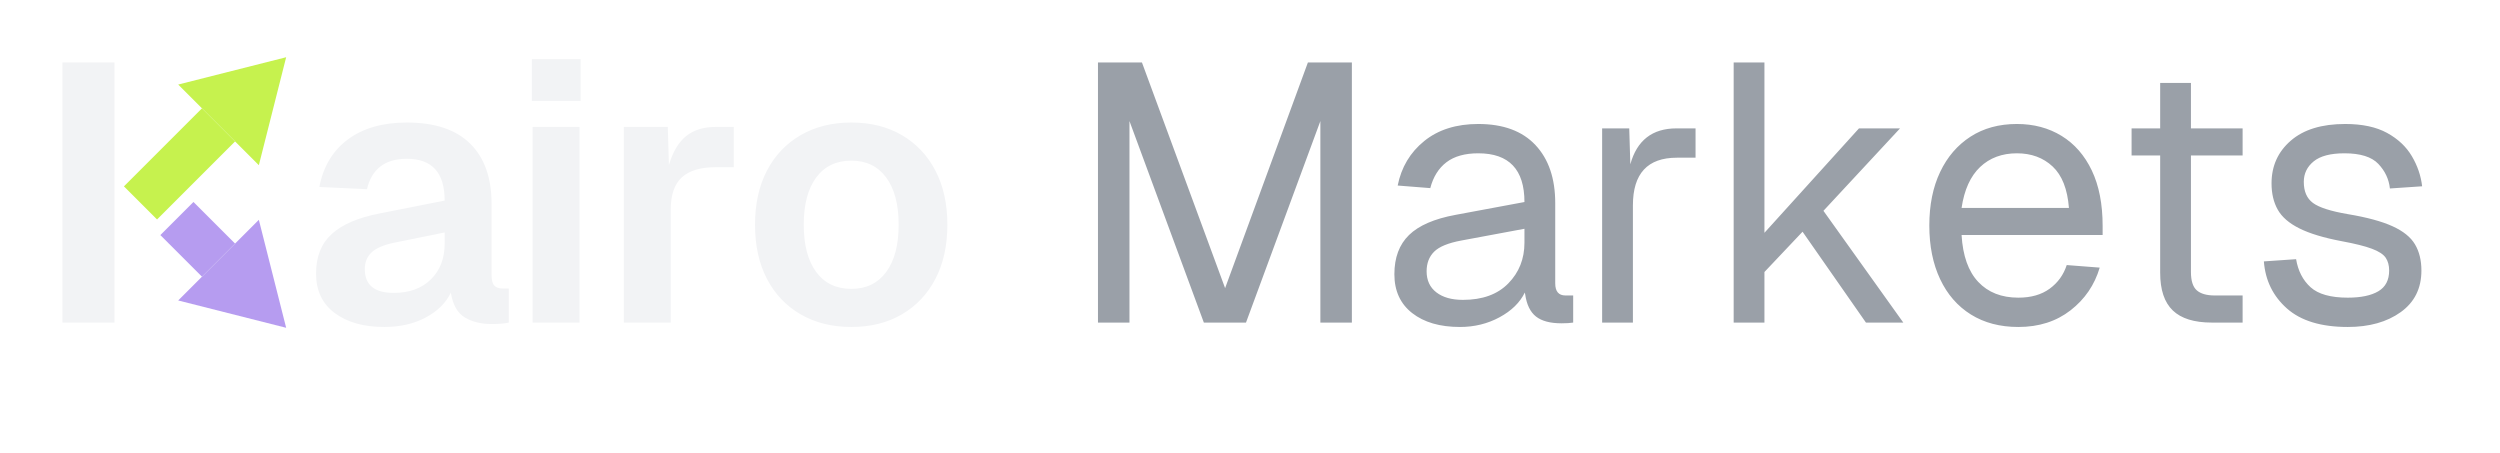
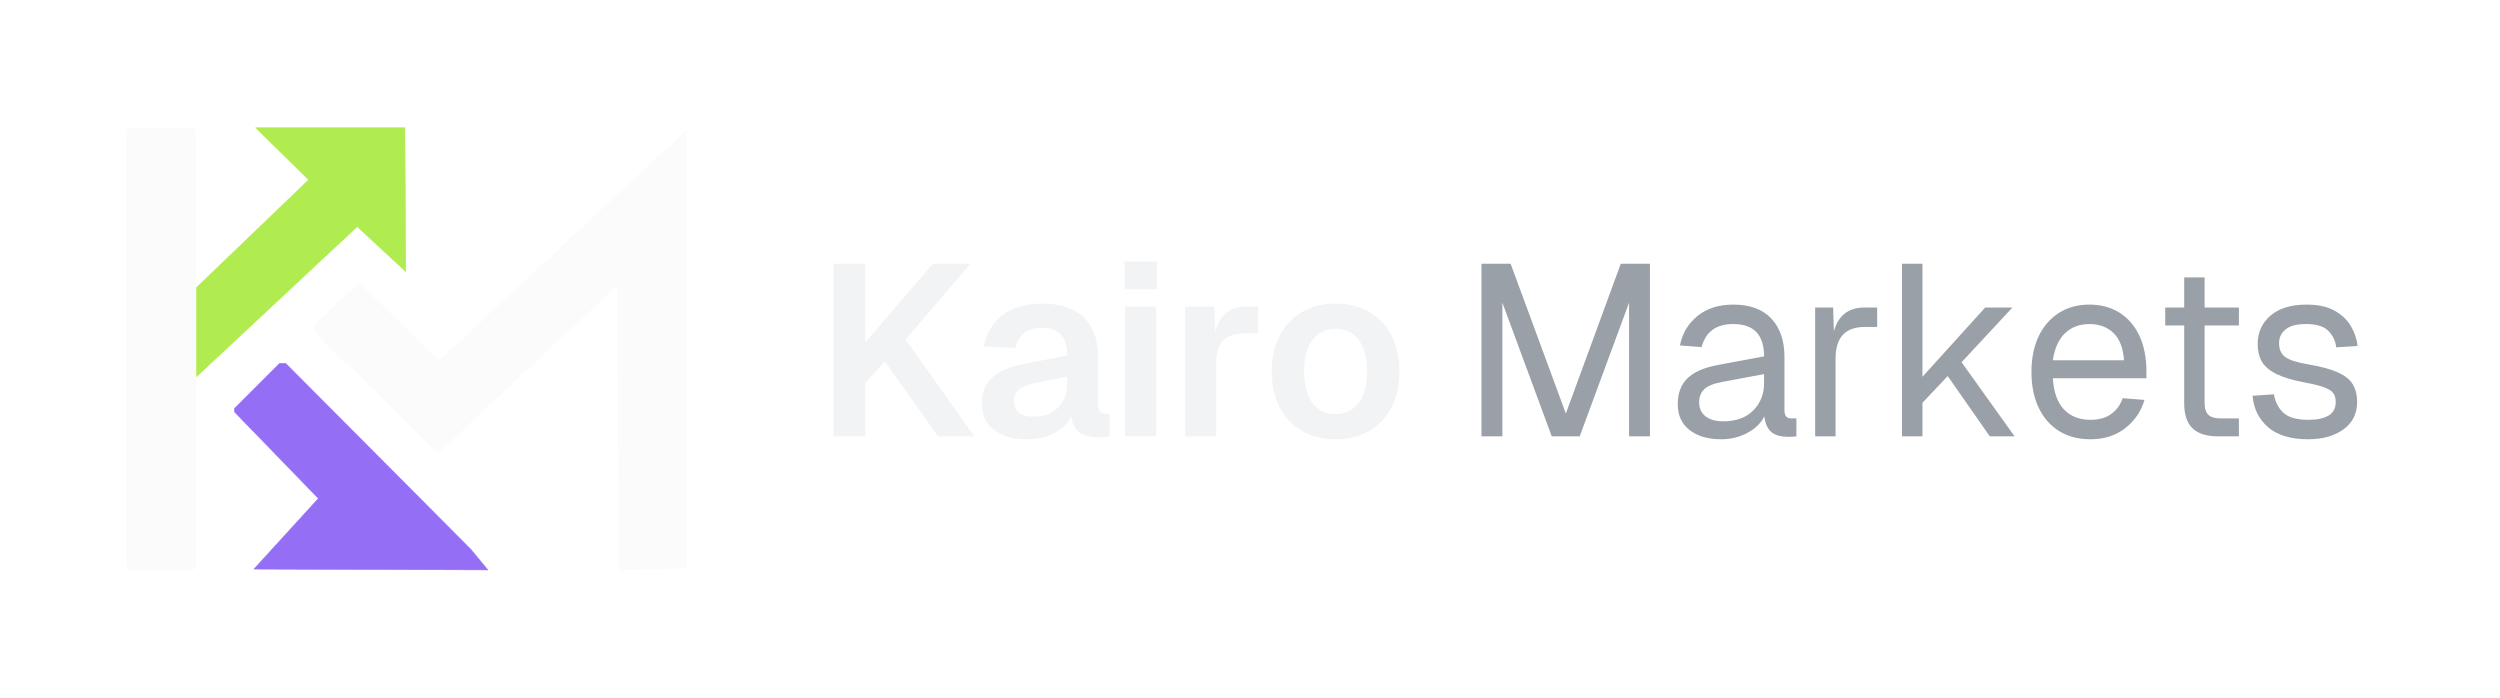
- <svg xmlns="http://www.w3.org/2000/svg" viewBox="0 0 961 174" width="961" height="174">
-   <rect x="24" y="24" width="20.00" height="100.00" fill="#F2F3F5" />
-   <path d="M68.00,84.00 L84.00,100.00" stroke="#B69CF0" stroke-width="18.00" stroke-linecap="butt" fill="none" />
-   <path d="M110.00,126.00 L68.50,115.50 L99.50,84.50Z" fill="#B69CF0" />
-   <path d="M54.00,78.00 L84.00,48.00" stroke="#C6F24E" stroke-width="18.00" stroke-linecap="butt" fill="none" />
-   <path d="M110.00,22.00 L68.50,32.50 L99.50,63.50Z" fill="#C6F24E" />
-   <path d="M147.69 125.69Q135.86 125.69 128.68 120.34Q121.49 114.99 121.49 105.13Q121.49 95.41 127.55 89.92Q133.61 84.42 146 82.03L170.93 77.10Q170.93 61.04 156.42 61.04Q149.94 61.04 146.14 64.07Q142.34 67.10 141.07 72.73L122.76 71.89Q125.01 60.06 133.75 53.58Q142.48 47.10 156.42 47.10Q172.48 47.10 180.72 55.20Q188.96 63.30 188.96 78.37L188.96 105.69Q188.96 108.65 190.01 109.77Q191.07 110.90 193.18 110.90L195.58 110.90L195.58 124Q193.18 124.56 188.96 124.56Q182.90 124.56 178.68 122.03Q174.45 119.49 173.32 112.59L173.32 112.45Q170.51 118.37 163.68 122.03Q156.85 125.69 147.69 125.69M151.35 112.59Q160.37 112.59 165.65 107.38Q170.93 102.17 170.93 93.58L170.93 89.35L151.49 93.30Q145.44 94.56 142.83 97.03Q140.23 99.49 140.23 103.44Q140.23 112.59 151.35 112.59M222.76 124L204.73 124L204.73 48.79L222.76 48.79L222.76 124M223.18 38.79L204.45 38.79L204.45 22.73L223.18 22.73M257.83 124L239.80 124L239.80 48.79L256.70 48.79L257.13 63.44Q259.38 55.83 263.75 52.31Q268.11 48.79 275.15 48.79L282.06 48.79L282.06 64.28L275.01 64.28Q266.42 64.28 262.13 68.15Q257.83 72.03 257.83 80.62M327.27 125.69Q316.14 125.69 307.76 120.83Q299.38 115.97 294.80 107.17Q290.23 98.37 290.23 86.39Q290.23 74.42 294.80 65.62Q299.38 56.82 307.76 51.96Q316.14 47.10 327.27 47.10Q338.39 47.10 346.70 51.96Q355.01 56.82 359.59 65.62Q364.17 74.42 364.17 86.39Q364.17 98.37 359.59 107.17Q355.01 115.97 346.70 120.83Q338.39 125.69 327.27 125.69M327.27 111.04Q335.86 111.04 340.65 104.56Q345.44 98.08 345.44 86.39Q345.44 74.70 340.65 68.23Q335.86 61.75 327.27 61.75Q318.54 61.75 313.75 68.23Q308.96 74.70 308.96 86.39Q308.96 98.08 313.75 104.56Q318.54 111.04 327.27 111.04" fill="#F2F3F5" />
-   <path d="M434.17 124L422.06 124L422.06 24L438.96 24L470.93 110.76L502.76 24L519.66 24L519.66 124L507.55 124L507.55 46.54L478.96 124L462.76 124L434.17 46.54M561.21 125.69Q549.66 125.69 542.83 120.34Q536 114.99 536 105.41Q536 95.83 541.63 90.34Q547.27 84.85 559.52 82.59L586 77.66Q586 58.93 568.25 58.93Q560.51 58.93 556 62.38Q551.49 65.83 549.80 72.31L537.27 71.32Q539.38 60.76 547.48 54.21Q555.58 47.66 568.25 47.66Q582.62 47.66 590.23 55.76Q597.83 63.86 597.83 78.08L597.83 108.93Q597.83 113.58 601.77 113.58L604.73 113.58L604.73 124Q603.04 124.28 600.23 124.28Q593.75 124.28 590.44 121.68Q587.13 119.07 586.28 113.15L586.14 112.45Q583.32 118.23 576.42 121.96Q569.52 125.69 561.21 125.69M562.34 115.27Q573.61 115.27 579.80 108.93Q586 102.59 586 93.30L586 87.94L561.77 92.45Q554.17 93.86 551.28 96.75Q548.39 99.63 548.39 104.28Q548.39 109.49 552.13 112.38Q555.86 115.27 562.34 115.27M627.69 124L615.86 124L615.86 49.35L626.28 49.35L626.70 63.15Q630.51 49.35 644.45 49.35L651.77 49.35L651.77 60.62L644.59 60.62Q627.69 60.62 627.69 78.93M678.25 124L666.42 124L666.42 24L678.25 24L678.25 89.49L714.59 49.35L730.37 49.35L700.93 81.04L731.63 124L717.27 124L692.90 89.07L678.25 104.56M775.86 125.69Q765.30 125.69 757.62 120.90Q749.94 116.11 745.79 107.31Q741.63 98.51 741.63 86.68Q741.63 74.85 745.79 66.11Q749.94 57.38 757.48 52.52Q765.01 47.66 775.30 47.66Q785.01 47.66 792.48 52.24Q799.94 56.82 804.10 65.55Q808.25 74.28 808.25 86.82L808.25 90.34L754.03 90.34Q754.73 102.31 760.44 108.37Q766.14 114.42 775.86 114.42Q783.18 114.42 787.90 110.97Q792.62 107.52 794.45 101.89L807.13 102.87Q804.17 112.87 795.93 119.28Q787.69 125.69 775.86 125.69M754.03 79.92L795.30 79.92Q794.45 69.07 789.03 64Q783.61 58.93 775.30 58.93Q766.70 58.93 761.14 64.21Q755.58 69.49 754.03 79.92M862.06 124L850.23 124Q840.08 124 835.23 119.35Q830.37 114.70 830.37 104.85L830.37 59.77L819.38 59.77L819.38 49.35L830.37 49.35L830.37 31.89L842.20 31.89L842.20 49.35L862.06 49.35L862.06 59.77L842.20 59.77L842.20 104.56Q842.20 109.63 844.45 111.61Q846.70 113.58 851.35 113.58L862.06 113.58M902.48 125.69Q887.13 125.69 879.10 118.58Q871.07 111.46 870.23 100.48L882.62 99.63Q883.75 106.39 888.18 110.41Q892.62 114.42 902.48 114.42Q910.08 114.42 914.24 111.96Q918.39 109.49 918.39 104Q918.39 101.04 917.06 99.07Q915.72 97.10 911.77 95.62Q907.83 94.14 900.23 92.73Q889.80 90.76 883.89 87.80Q877.97 84.85 875.58 80.62Q873.18 76.39 873.18 70.48Q873.18 60.48 880.58 54.07Q887.97 47.66 901.49 47.66Q911.35 47.66 917.62 51.11Q923.89 54.56 927.13 60.06Q930.37 65.55 931.07 71.61L918.68 72.45Q918.11 67.10 914.24 63.01Q910.37 58.93 901.21 58.93Q893.18 58.93 889.38 62.03Q885.58 65.13 885.58 69.92Q885.58 75.41 889.10 78.01Q892.62 80.62 902.48 82.31Q913.46 84.14 919.66 86.96Q925.86 89.77 928.32 93.93Q930.79 98.08 930.79 104Q930.79 114.28 922.83 119.99Q914.87 125.69 902.48 125.69" fill="#9AA0A8" />
+ <svg xmlns="http://www.w3.org/2000/svg" viewBox="0 0 473 132" width="473" height="132">
+   <polygon points="24.50,24.17 24.00,24.67 24.00,107.33 24.50,107.83 36.52,107.83 37.03,107.17 37.03,24.83 36.52,24.17" fill="#FBFBFB" stroke="#FBFBFB" stroke-width="0.10" stroke-linejoin="round" />
+   <polygon points="129.88,24.67 83.12,68.25 67.92,53.56 59.40,61.57 59.57,62.74 82.45,85.46 83.12,85.46 116.85,53.89 117.02,107.00 117.52,107.83 129.88,107.50" fill="#FBFBFB" stroke="#FBFBFB" stroke-width="0.10" stroke-linejoin="round" />
+   <polygon points="76.60,24.17 48.38,24.17 58.40,34.02 37.19,54.39 37.19,71.26 67.59,42.87 76.77,51.39" fill="#B0EB4F" stroke="#B0EB4F" stroke-width="0.10" stroke-linejoin="round" />
+   <polygon points="44.37,77.27 44.37,77.94 60.24,94.31 48.05,107.67 92.30,107.83 89.13,103.99 54.06,68.76 52.89,68.76" fill="#946FF5" stroke="#946FF5" stroke-width="0.10" stroke-linejoin="round" />
+   <path d="M163.70 82.56L157.72 82.56L157.72 49.90L163.70 49.90L163.70 64.80L176.49 49.90L183.58 49.90L171.34 64.25L184.36 82.56L177.50 82.56L167.38 68.35L163.70 72.53M194.31 83.11Q190.44 83.11 188.10 81.36Q185.75 79.62 185.75 76.40Q185.75 73.22 187.73 71.43Q189.71 69.63 193.75 68.85L201.90 67.24Q201.90 62 197.16 62Q195.04 62 193.80 62.99Q192.56 63.98 192.14 65.82L186.16 65.54Q186.90 61.68 189.75 59.56Q192.60 57.44 197.16 57.44Q202.40 57.44 205.09 60.09Q207.78 62.73 207.78 67.66L207.78 76.58Q207.78 77.55 208.13 77.91Q208.47 78.28 209.16 78.28L209.95 78.28L209.95 82.56Q209.16 82.74 207.78 82.74Q205.81 82.74 204.43 81.92Q203.05 81.09 202.68 78.83L202.68 78.79Q201.76 80.72 199.53 81.92Q197.30 83.11 194.31 83.11M195.50 78.83Q198.45 78.83 200.17 77.13Q201.90 75.43 201.90 72.62L201.90 71.24L195.55 72.53Q193.57 72.95 192.72 73.75Q191.87 74.56 191.87 75.84Q191.87 78.83 195.50 78.83M218.74 82.56L212.86 82.56L212.86 58L218.74 58L218.74 82.56M218.88 54.73L212.76 54.73L212.76 49.49L218.88 49.49M230.12 82.56L224.23 82.56L224.23 58L229.75 58L229.89 62.78Q230.62 60.30 232.05 59.15Q233.48 58 235.78 58L238.03 58L238.03 63.06L235.73 63.06Q232.92 63.06 231.52 64.32Q230.12 65.59 230.12 68.39M252.72 83.11Q249.08 83.11 246.34 81.53Q243.61 79.94 242.11 77.06Q240.62 74.19 240.62 70.28Q240.62 66.37 242.11 63.49Q243.61 60.62 246.34 59.03Q249.08 57.44 252.72 57.44Q256.35 57.44 259.06 59.03Q261.78 60.62 263.27 63.49Q264.77 66.37 264.77 70.28Q264.77 74.19 263.27 77.06Q261.78 79.94 259.06 81.53Q256.35 83.11 252.72 83.11M252.72 78.33Q255.52 78.33 257.09 76.21Q258.65 74.10 258.65 70.28Q258.65 66.46 257.09 64.34Q255.52 62.23 252.72 62.23Q249.86 62.23 248.30 64.34Q246.74 66.46 246.74 70.28Q246.74 74.10 248.30 76.21Q249.86 78.33 252.72 78.33" fill="#F2F3F5" />
+   <path d="M284.25 82.56L280.29 82.56L280.29 49.90L285.81 49.90L296.26 78.24L306.65 49.90L312.17 49.90L312.17 82.56L308.22 82.56L308.22 57.26L298.88 82.56L293.59 82.56L284.25 57.26M325.66 83.11Q321.89 83.11 319.66 81.36Q317.43 79.62 317.43 76.49Q317.43 73.36 319.27 71.57Q321.11 69.77 325.11 69.04L333.76 67.43Q333.76 61.31 327.96 61.31Q325.43 61.31 323.96 62.44Q322.49 63.56 321.94 65.68L317.84 65.36Q318.53 61.91 321.18 59.77Q323.82 57.63 327.96 57.63Q332.65 57.63 335.14 60.27Q337.62 62.92 337.62 67.56L337.62 77.64Q337.62 79.16 338.91 79.16L339.88 79.16L339.88 82.56Q339.32 82.65 338.40 82.65Q336.29 82.65 335.21 81.80Q334.13 80.95 333.85 79.02L333.80 78.79Q332.88 80.67 330.63 81.89Q328.38 83.11 325.66 83.11M326.03 79.71Q329.71 79.71 331.73 77.64Q333.76 75.57 333.76 72.53L333.76 70.78L325.85 72.26Q323.36 72.72 322.42 73.66Q321.48 74.60 321.48 76.12Q321.48 77.82 322.69 78.77Q323.91 79.71 326.03 79.71M347.29 82.56L343.43 82.56L343.43 58.18L346.83 58.18L346.97 62.69Q348.21 58.18 352.77 58.18L355.16 58.18L355.16 61.86L352.81 61.86Q347.29 61.86 347.29 67.84M363.73 82.56L359.86 82.56L359.86 49.90L363.73 49.90L363.73 71.29L375.60 58.18L380.75 58.18L371.13 68.53L381.16 82.56L376.47 82.56L368.51 71.15L363.73 76.21M395.53 83.11Q392.08 83.11 389.57 81.55Q387.06 79.98 385.70 77.11Q384.35 74.23 384.35 70.37Q384.35 66.51 385.70 63.65Q387.06 60.80 389.52 59.22Q391.98 57.63 395.34 57.63Q398.52 57.63 400.95 59.12Q403.39 60.62 404.75 63.47Q406.11 66.32 406.11 70.42L406.11 71.57L388.40 71.57Q388.63 75.48 390.49 77.45Q392.35 79.43 395.53 79.43Q397.92 79.43 399.46 78.31Q401 77.18 401.60 75.34L405.74 75.66Q404.77 78.93 402.08 81.02Q399.39 83.11 395.53 83.11M388.40 68.16L401.87 68.16Q401.60 64.62 399.83 62.96Q398.06 61.31 395.34 61.31Q392.54 61.31 390.72 63.03Q388.90 64.76 388.40 68.16M423.60 82.56L419.73 82.56Q416.42 82.56 414.83 81.04Q413.25 79.52 413.25 76.30L413.25 61.58L409.66 61.58L409.66 58.18L413.25 58.18L413.25 52.48L417.11 52.48L417.11 58.18L423.60 58.18L423.60 61.58L417.11 61.58L417.11 76.21Q417.11 77.87 417.85 78.51Q418.58 79.16 420.10 79.16L423.60 79.16M436.72 83.11Q431.71 83.11 429.08 80.79Q426.46 78.47 426.19 74.88L430.23 74.60Q430.60 76.81 432.05 78.12Q433.50 79.43 436.72 79.43Q439.20 79.43 440.56 78.63Q441.92 77.82 441.92 76.03Q441.92 75.06 441.48 74.42Q441.04 73.77 439.76 73.29Q438.47 72.81 435.98 72.35Q432.58 71.70 430.65 70.74Q428.72 69.77 427.93 68.39Q427.15 67.01 427.15 65.08Q427.15 61.81 429.57 59.72Q431.98 57.63 436.40 57.63Q439.62 57.63 441.66 58.76Q443.71 59.88 444.77 61.68Q445.83 63.47 446.06 65.45L442.01 65.72Q441.83 63.98 440.56 62.64Q439.30 61.31 436.31 61.31Q433.68 61.31 432.44 62.32Q431.20 63.33 431.20 64.90Q431.20 66.69 432.35 67.54Q433.50 68.39 436.72 68.94Q440.31 69.54 442.33 70.46Q444.36 71.38 445.16 72.74Q445.97 74.10 445.97 76.03Q445.97 79.39 443.37 81.25Q440.77 83.11 436.72 83.11" fill="#9AA0A8" />
</svg>
